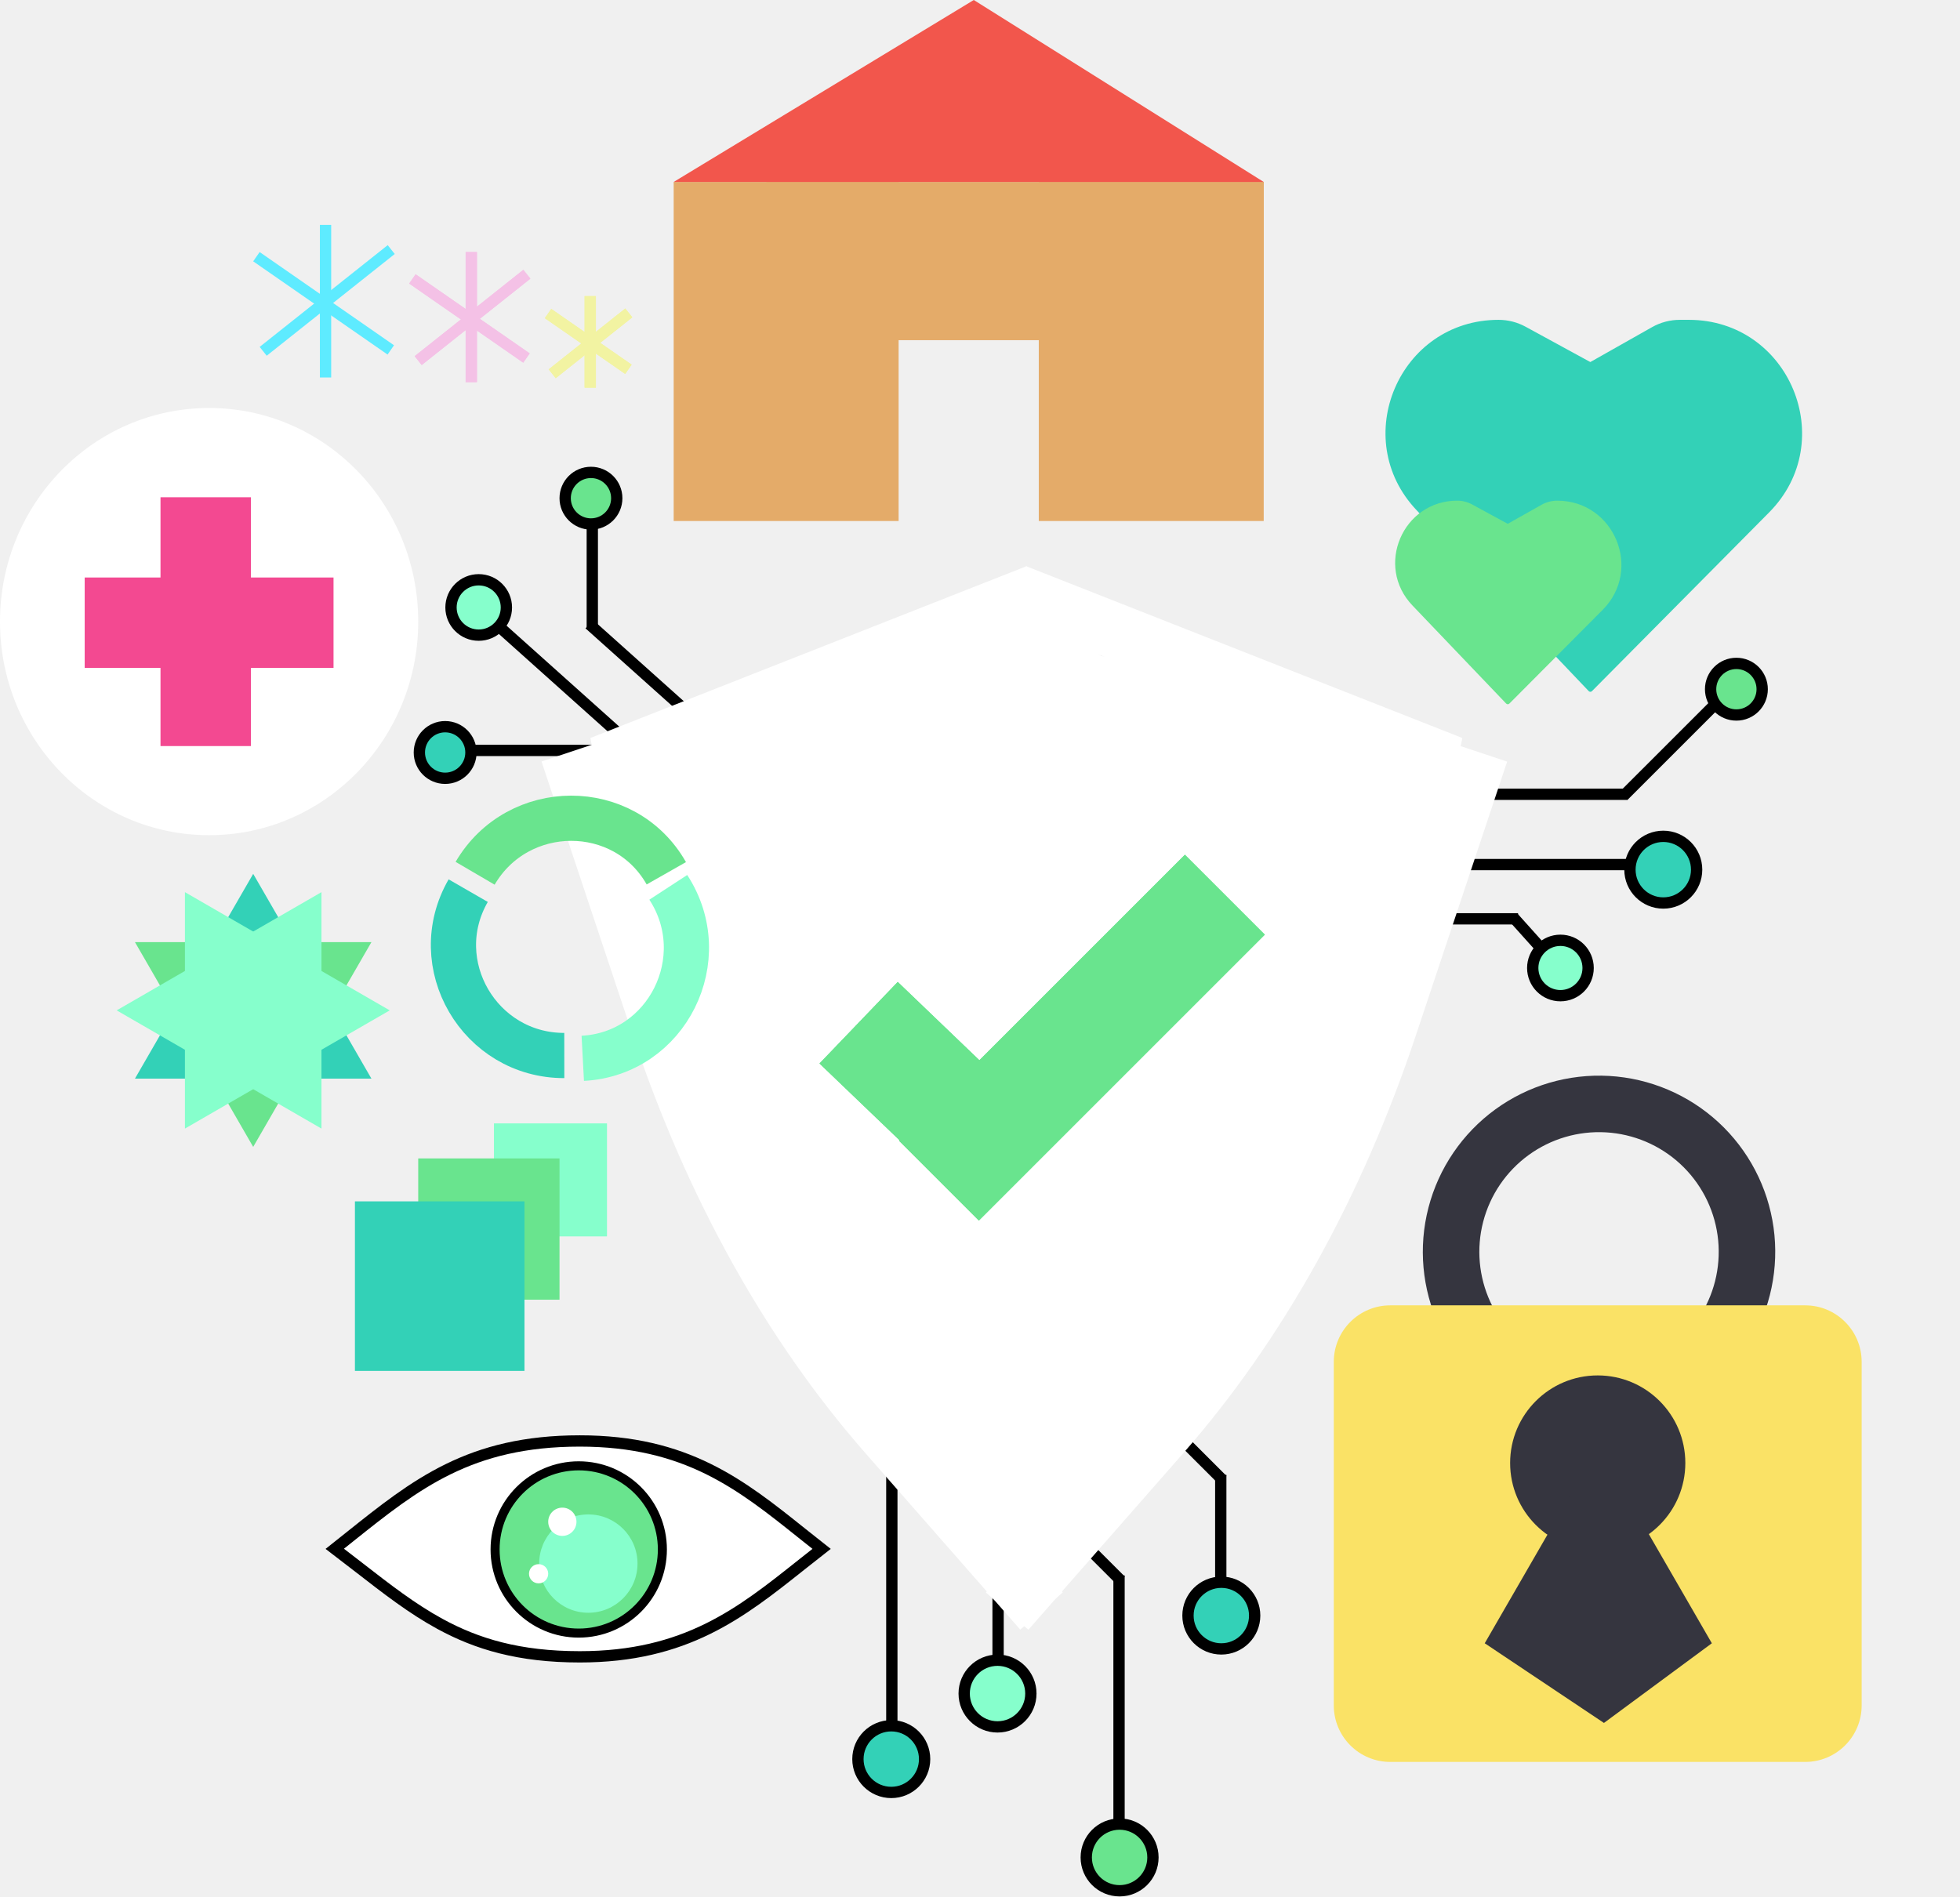
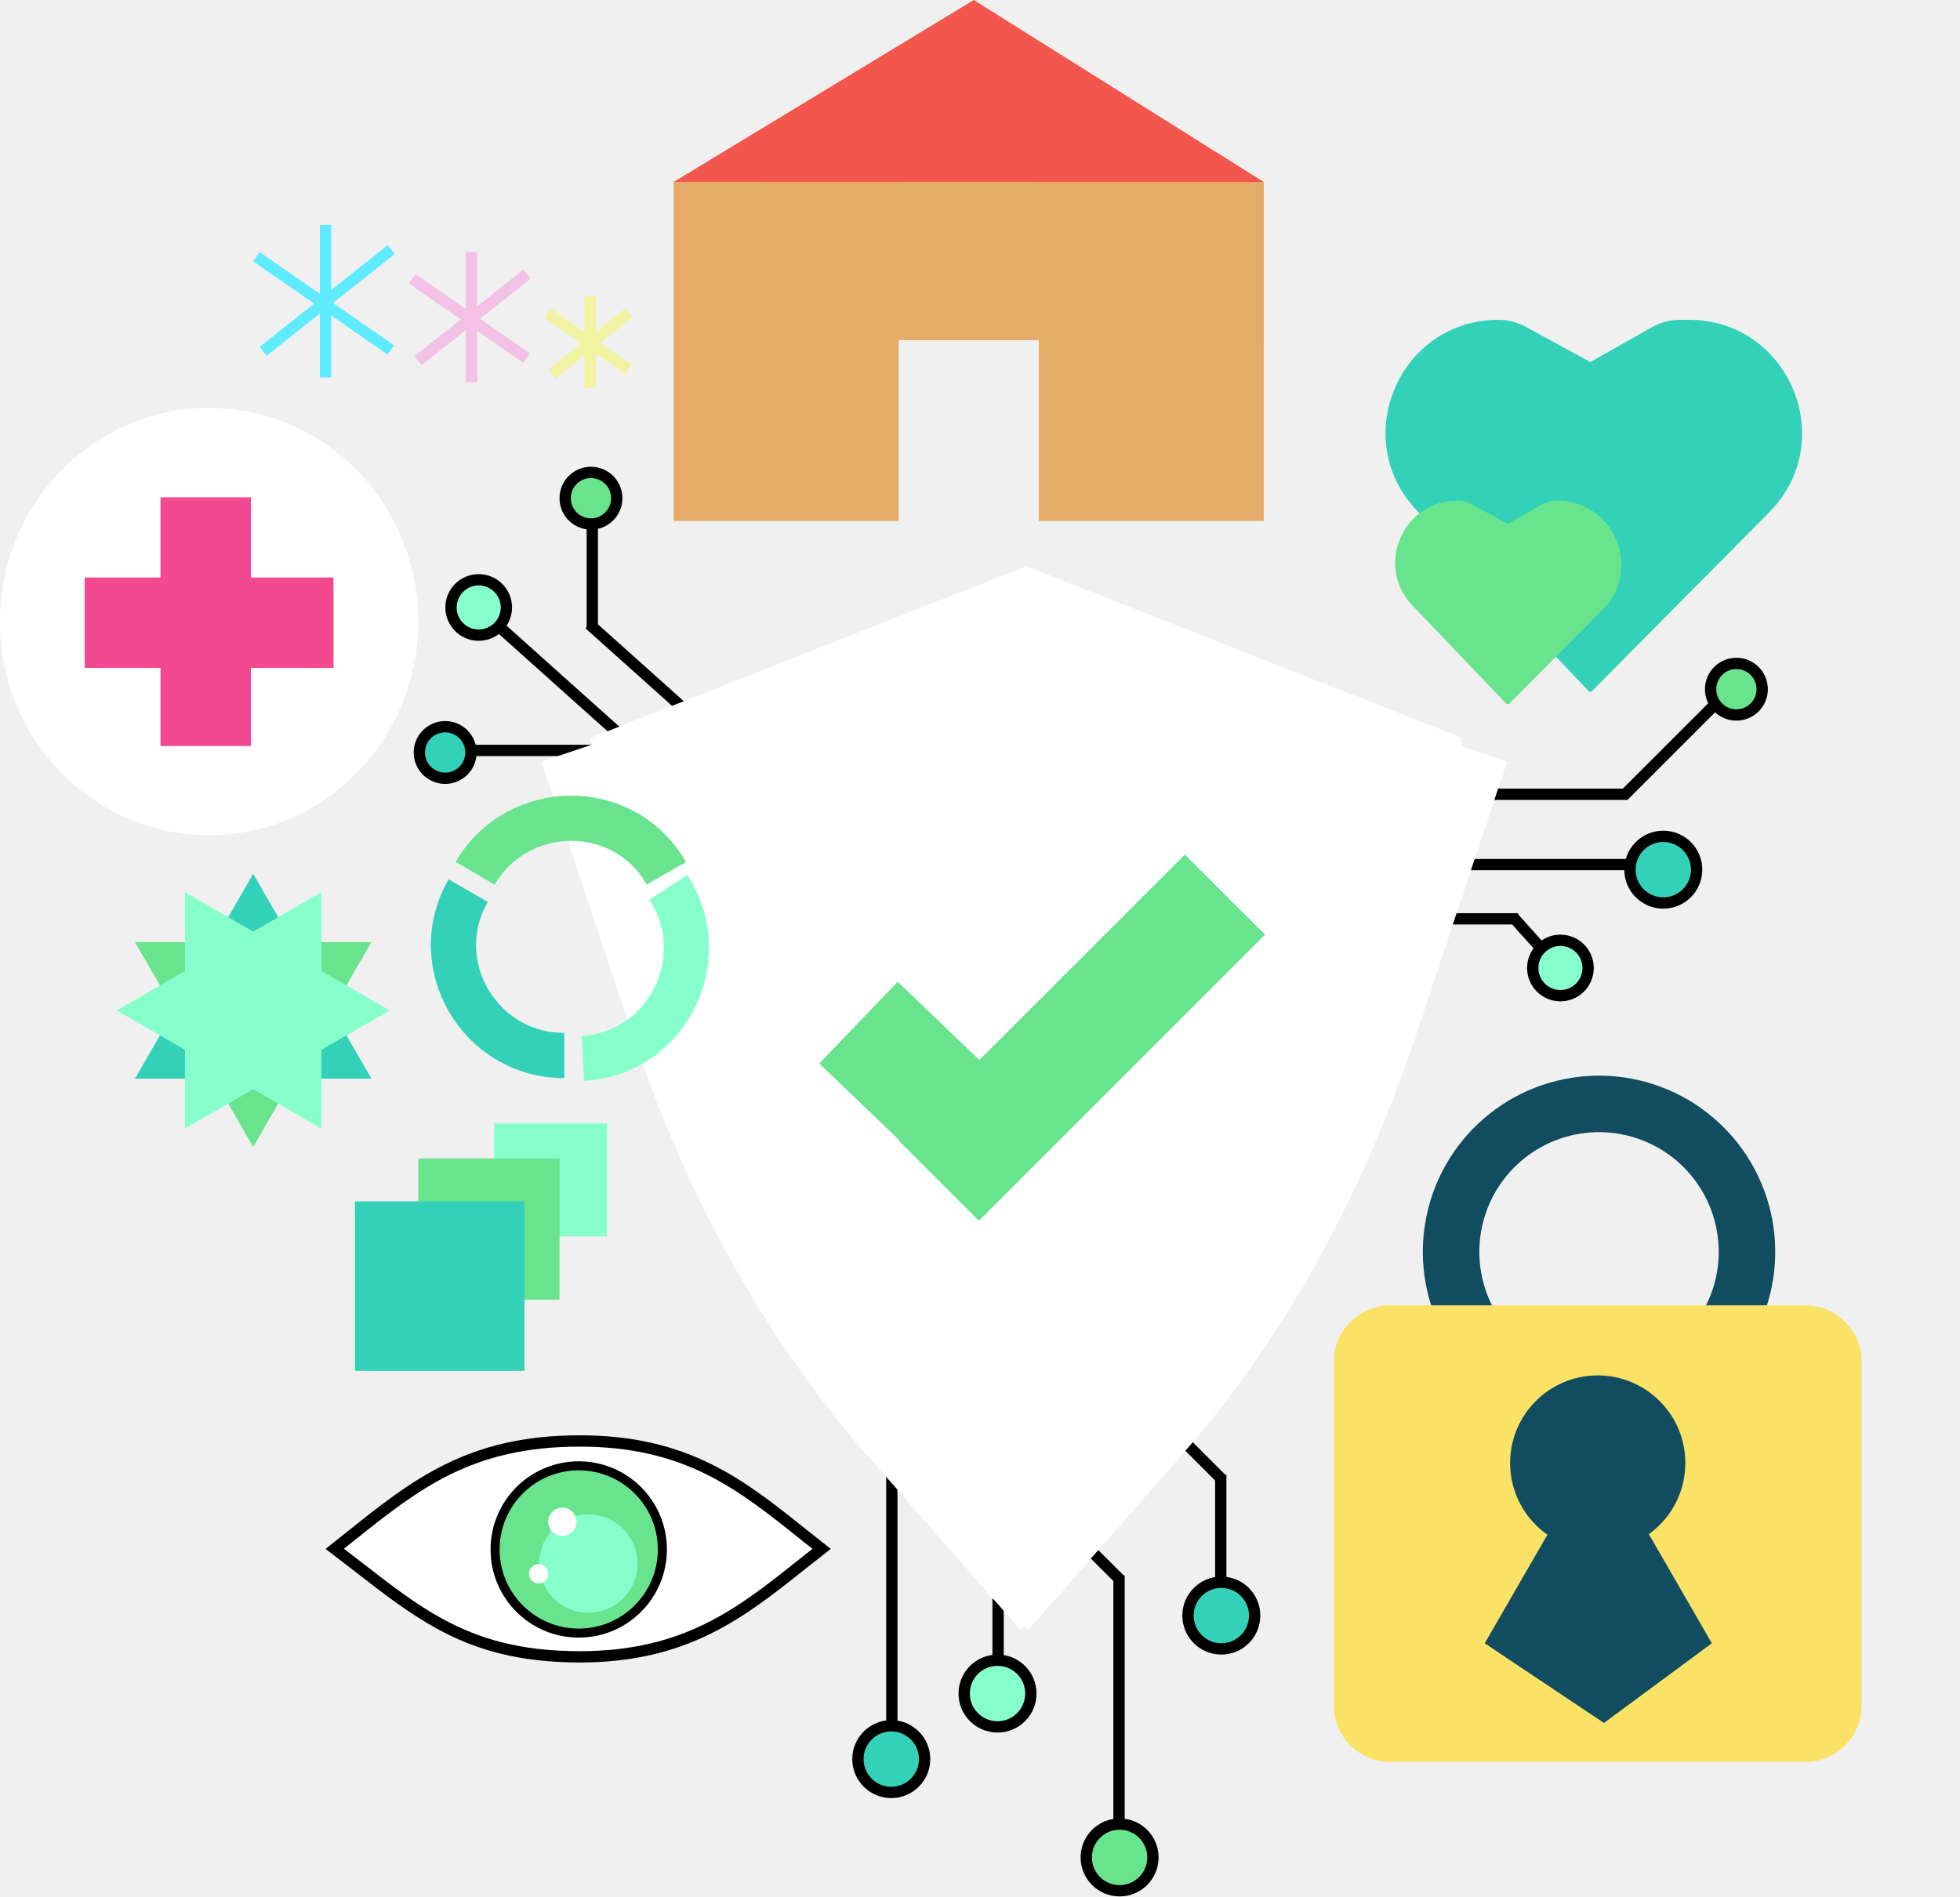
<svg xmlns="http://www.w3.org/2000/svg" width="1734" height="1678" viewBox="0 0 1734 1678" fill="none">
  <line x1="521.336" y1="552.275" x2="789.336" y2="792.275" stroke="black" stroke-width="10" />
  <line x1="412" y1="664" x2="689" y2="664" stroke="black" stroke-width="10" />
  <line x1="524" y1="461" x2="524" y2="556" stroke="black" stroke-width="10" />
  <line x1="974.536" y1="1202.46" x2="1081.54" y2="1309.46" stroke="black" stroke-width="10" />
  <line x1="1080" y1="1305" x2="1080" y2="1420" stroke="black" stroke-width="10" />
  <circle cx="1080.5" cy="1429.5" r="29.5" fill="#33D1B7" stroke="black" stroke-width="10" />
  <line x1="884.536" y1="1291.46" x2="991.536" y2="1398.46" stroke="black" stroke-width="10" />
  <line x1="990" y1="1394" x2="990" y2="1626" stroke="black" stroke-width="10" />
  <circle cx="990.5" cy="1643.5" r="29.5" fill="#69E48E" stroke="black" stroke-width="10" />
  <path d="M789.001 1170L789.001 1579" stroke="black" stroke-width="10" />
  <circle r="29.5" transform="matrix(-1 0 0 1 788.5 1556.5)" fill="#33D1B7" stroke="black" stroke-width="10" />
  <path d="M883 1351L883 1493" stroke="black" stroke-width="10" />
  <line x1="431.336" y1="545.275" x2="699.336" y2="785.275" stroke="black" stroke-width="10" />
  <line x1="602.991" y1="652.186" x2="804.991" y2="825.186" stroke="black" stroke-width="10" />
  <line x1="1235" y1="702.794" x2="1439.82" y2="702.794" stroke="black" stroke-width="10" />
  <line x1="1436.28" y1="704.259" x2="1533.05" y2="607.494" stroke="black" stroke-width="10" />
  <circle cx="1536.18" cy="609.82" r="22.82" fill="#69E48E" stroke="black" stroke-width="10" />
  <circle cx="522.82" cy="440.82" r="22.82" fill="#69E48E" stroke="black" stroke-width="10" />
  <line x1="1203" y1="765" x2="1461" y2="765" stroke="black" stroke-width="10" />
  <circle cx="1471.5" cy="769.5" r="29.5" fill="#33D1B7" stroke="black" stroke-width="10" />
  <line x1="1250" y1="813" x2="1343" y2="813" stroke="black" stroke-width="10" />
  <line y1="-5" x2="52.402" y2="-5" transform="matrix(0.66791 0.744242 -0.66791 0.744242 1336 816)" stroke="black" stroke-width="10" />
  <circle cx="1380.5" cy="856.5" r="24.5" fill="#86FFCC" stroke="black" stroke-width="10" />
  <circle cx="423.5" cy="537.5" r="24.5" fill="#86FFCC" stroke="black" stroke-width="10" />
  <rect x="437" y="994" width="100" height="100" fill="#86FFCC" />
  <rect x="370" y="1025" width="125" height="125" fill="#69E48E" />
  <path d="M709.572 1356.76C715.247 1361.29 720.986 1365.88 726.849 1370.48C720.682 1375.28 714.641 1380.09 708.659 1384.85C655.373 1427.24 606.658 1466 512.935 1466C459.162 1466 421.872 1454.7 389.101 1436.8C364.484 1423.35 342.48 1406.26 317.762 1387.06C310.821 1381.67 303.666 1376.11 296.179 1370.42C300.648 1366.88 305.034 1363.37 309.361 1359.92C367.954 1313.11 415.651 1275 512.935 1275C607.314 1275 655.514 1313.54 709.572 1356.76Z" fill="white" stroke="black" stroke-width="10" />
  <circle cx="512" cy="1371" r="74" fill="#69E48E" stroke="black" stroke-width="8" />
  <circle cx="520.5" cy="1383.5" r="43.5" fill="#86FFCC" />
  <circle cx="497.5" cy="1346.5" r="12.5" fill="white" />
  <circle cx="476.5" cy="1392.5" r="8.5" fill="white" />
  <path d="M1405.53 611.508C1406.31 612.325 1407.61 612.338 1408.4 611.537L1565.13 453.392C1627.69 390.267 1582.98 283 1494.1 283H1486.16C1477.53 283 1469.05 285.231 1461.55 289.476L1406.95 320.345L1349.68 289.097C1342.34 285.096 1334.12 283 1325.77 283V283C1238.02 283 1192.96 388.07 1253.44 451.642L1405.53 611.508Z" fill="#33D1B7" />
  <path d="M1332.48 622.517C1333.25 623.33 1334.55 623.343 1335.34 622.546L1417.86 539.621C1453.41 503.888 1428.1 443 1377.69 443V443C1372.83 443 1368.04 444.255 1363.79 446.645L1333.89 463.483L1302.32 446.327C1298.3 444.144 1293.8 443 1289.23 443V443C1240.97 443 1216.24 500.829 1249.57 535.724L1332.48 622.517Z" fill="#69E48E" />
  <rect x="596" y="161" width="199" height="300" fill="#E4AB69" />
  <rect x="919" y="161" width="199" height="300" fill="#E4AB69" />
  <rect x="678" y="161" width="440" height="140" fill="#E4AB69" />
  <path d="M861.5 0L1118 161H596L861.5 0Z" fill="#F2564C" />
-   <path d="M1452.47 1228.18C1481.07 1218.23 1510.55 1201.74 1526.34 1175.9C1542.13 1150.06 1548.47 1119.55 1544.29 1089.56C1540.1 1059.57 1525.64 1031.95 1503.38 1011.42C1481.12 990.897 1452.43 978.722 1422.2 976.977C1391.96 975.231 1362.06 984.023 1337.58 1001.85C1313.11 1019.68 1295.57 1045.45 1287.96 1074.76C1280.35 1104.07 1283.14 1135.11 1295.85 1162.6C1308.56 1190.08 1330.41 1212.31 1357.67 1225.49" stroke="#35353F" stroke-width="50" />
+   <path d="M1452.47 1228.18C1481.07 1218.23 1510.55 1201.74 1526.34 1175.9C1542.13 1150.06 1548.47 1119.55 1544.29 1089.56C1540.1 1059.57 1525.64 1031.95 1503.38 1011.42C1481.12 990.897 1452.43 978.722 1422.2 976.977C1391.96 975.231 1362.06 984.023 1337.58 1001.85C1313.11 1019.68 1295.57 1045.45 1287.96 1074.76C1280.35 1104.07 1283.14 1135.11 1295.85 1162.6C1308.56 1190.08 1330.41 1212.31 1357.67 1225.49" stroke="#114C60" stroke-width="50" />
  <rect x="1180" y="1155" width="467" height="404" rx="50" fill="#FAE266" />
-   <circle cx="1413.5" cy="1294.5" r="77.5" fill="#35353F" />
-   <path d="M1414 1280L1514.46 1454L1419 1524.5L1313.54 1454L1414 1280Z" fill="#35353F" />
+   <circle cx="1413.5" cy="1294.5" r="77.5" fill="#114C60" />
+   <path d="M1414 1280L1514.46 1454L1419 1524.5L1313.54 1454L1414 1280Z" fill="#114C60" />
  <path d="M1203 944C1203 1092.84 1065.94 1213.5 905.5 1213.5C745.061 1213.5 615 1092.84 615 943.998C615 795.157 745.061 843.998 905.5 843.998C1065.94 843.998 1203 795.159 1203 944Z" fill="white" />
  <ellipse cx="917" cy="828.5" rx="344" ry="251.5" fill="white" />
  <line y1="-25" x2="414.837" y2="-25" transform="matrix(0.930416 -0.366505 0.193953 0.981011 532 702.04)" stroke="white" stroke-width="50" />
  <line y1="-25" x2="414.837" y2="-25" transform="matrix(-0.930416 -0.366505 -0.193953 0.981011 1284 702.04)" stroke="white" stroke-width="50" />
  <path d="M891 1425.56L1027.86 1269.54C1113.57 1171.84 1182.07 1048.69 1228.96 908.017L1309.63 666" stroke="white" stroke-width="50" />
  <path d="M921.418 1425.46L784.561 1269.45C698.853 1171.74 630.349 1048.59 583.46 907.922L502.79 665.905" stroke="white" stroke-width="50" />
  <line x1="759.611" y1="904.916" x2="857.611" y2="998.916" stroke="#69E48E" stroke-width="100" />
  <line x1="830.645" y1="1044.64" x2="1083.64" y2="791.645" stroke="#69E48E" stroke-width="100" />
  <path d="M909 1411L1113.38 1135.75H704.618L909 1411Z" fill="white" />
  <path d="M897.5 519L997.526 599.25H797.474L897.5 519Z" fill="white" />
  <path d="M510.767 685.249L699.638 631.683L578.798 869.405L510.767 685.249Z" fill="white" />
  <path d="M1296.71 672.843L1250.66 808.11L1157.16 642.105L1296.71 672.843Z" fill="white" />
  <line x1="759.611" y1="904.916" x2="857.611" y2="998.916" stroke="#69E48E" stroke-width="100" />
  <line x1="830.645" y1="1044.64" x2="1083.64" y2="791.645" stroke="#69E48E" stroke-width="100" />
  <ellipse cx="185" cy="550" rx="185" ry="189" fill="white" />
  <line x1="182" y1="440" x2="182" y2="660.138" stroke="#F34991" stroke-width="80" />
  <line x1="74.931" y1="550.987" x2="295.069" y2="550.987" stroke="#F34991" stroke-width="80" />
  <path d="M589.491 772.691V772.691C552.473 707.541 458.171 708.011 420.338 772.691V772.691" stroke="#69E48E" stroke-width="40" />
  <path d="M414.226 788.062V788.062C376.805 852.969 424.309 934.039 499.231 933.948V933.948" stroke="#33D1B7" stroke-width="40" />
  <path d="M515.574 936.426V936.426C590.401 932.457 632.158 847.902 591.23 785.135V785.135" stroke="#86FFCC" stroke-width="40" />
  <rect x="314" y="1063" width="150" height="150" fill="#33D1B7" />
  <path d="M223.999 773.212L328.605 954.394H119.394L223.999 773.212Z" fill="#33D1B7" />
  <path d="M224 1014.79L119.394 833.606L328.606 833.606L224 1014.79Z" fill="#69E48E" />
  <path d="M163.606 998.606L163.606 789.394L344.789 894L163.606 998.606Z" fill="#86FFCC" />
  <path d="M103.211 894L284.393 789.394L284.394 998.606L103.211 894Z" fill="#86FFCC" />
  <circle cx="882.5" cy="1498.5" r="29.5" fill="#86FFCC" stroke="black" stroke-width="10" />
  <line x1="522.182" y1="262" x2="522.182" y2="343" stroke="#F2F3A2" stroke-width="10" />
  <line x1="484.85" y1="277.42" x2="555.961" y2="326.757" stroke="#F2F3A2" stroke-width="10" />
  <line x1="556.293" y1="276.873" x2="488.538" y2="330.727" stroke="#F2F3A2" stroke-width="10" />
  <line x1="522.182" y1="262" x2="522.182" y2="343" stroke="#F2F3A2" stroke-width="10" />
  <line x1="484.85" y1="277.42" x2="555.961" y2="326.757" stroke="#F2F3A2" stroke-width="10" />
  <line x1="556.293" y1="276.873" x2="488.538" y2="330.727" stroke="#F2F3A2" stroke-width="10" />
  <line x1="416.957" y1="223" x2="416.957" y2="338.118" stroke="#F4C1E6" stroke-width="10" />
  <line x1="364.85" y1="246.788" x2="465.749" y2="316.792" stroke="#F4C1E6" stroke-width="10" />
  <line x1="466.111" y1="242.651" x2="369.974" y2="319.064" stroke="#F4C1E6" stroke-width="10" />
  <line x1="416.957" y1="223" x2="416.957" y2="338.118" stroke="#F4C1E6" stroke-width="10" />
  <line x1="364.85" y1="246.788" x2="465.749" y2="316.792" stroke="#F4C1E6" stroke-width="10" />
  <line x1="466.111" y1="242.651" x2="369.974" y2="319.064" stroke="#F4C1E6" stroke-width="10" />
  <line x1="288" y1="199" x2="288" y2="334" stroke="#5EEBFF" stroke-width="10" />
  <line x1="226.85" y1="227.125" x2="345.731" y2="309.605" stroke="#5EEBFF" stroke-width="10" />
  <line x1="346.111" y1="220.822" x2="232.841" y2="310.852" stroke="#5EEBFF" stroke-width="10" />
  <circle cx="393.82" cy="665.82" r="22.82" fill="#33D1B7" stroke="black" stroke-width="10" />
</svg>
